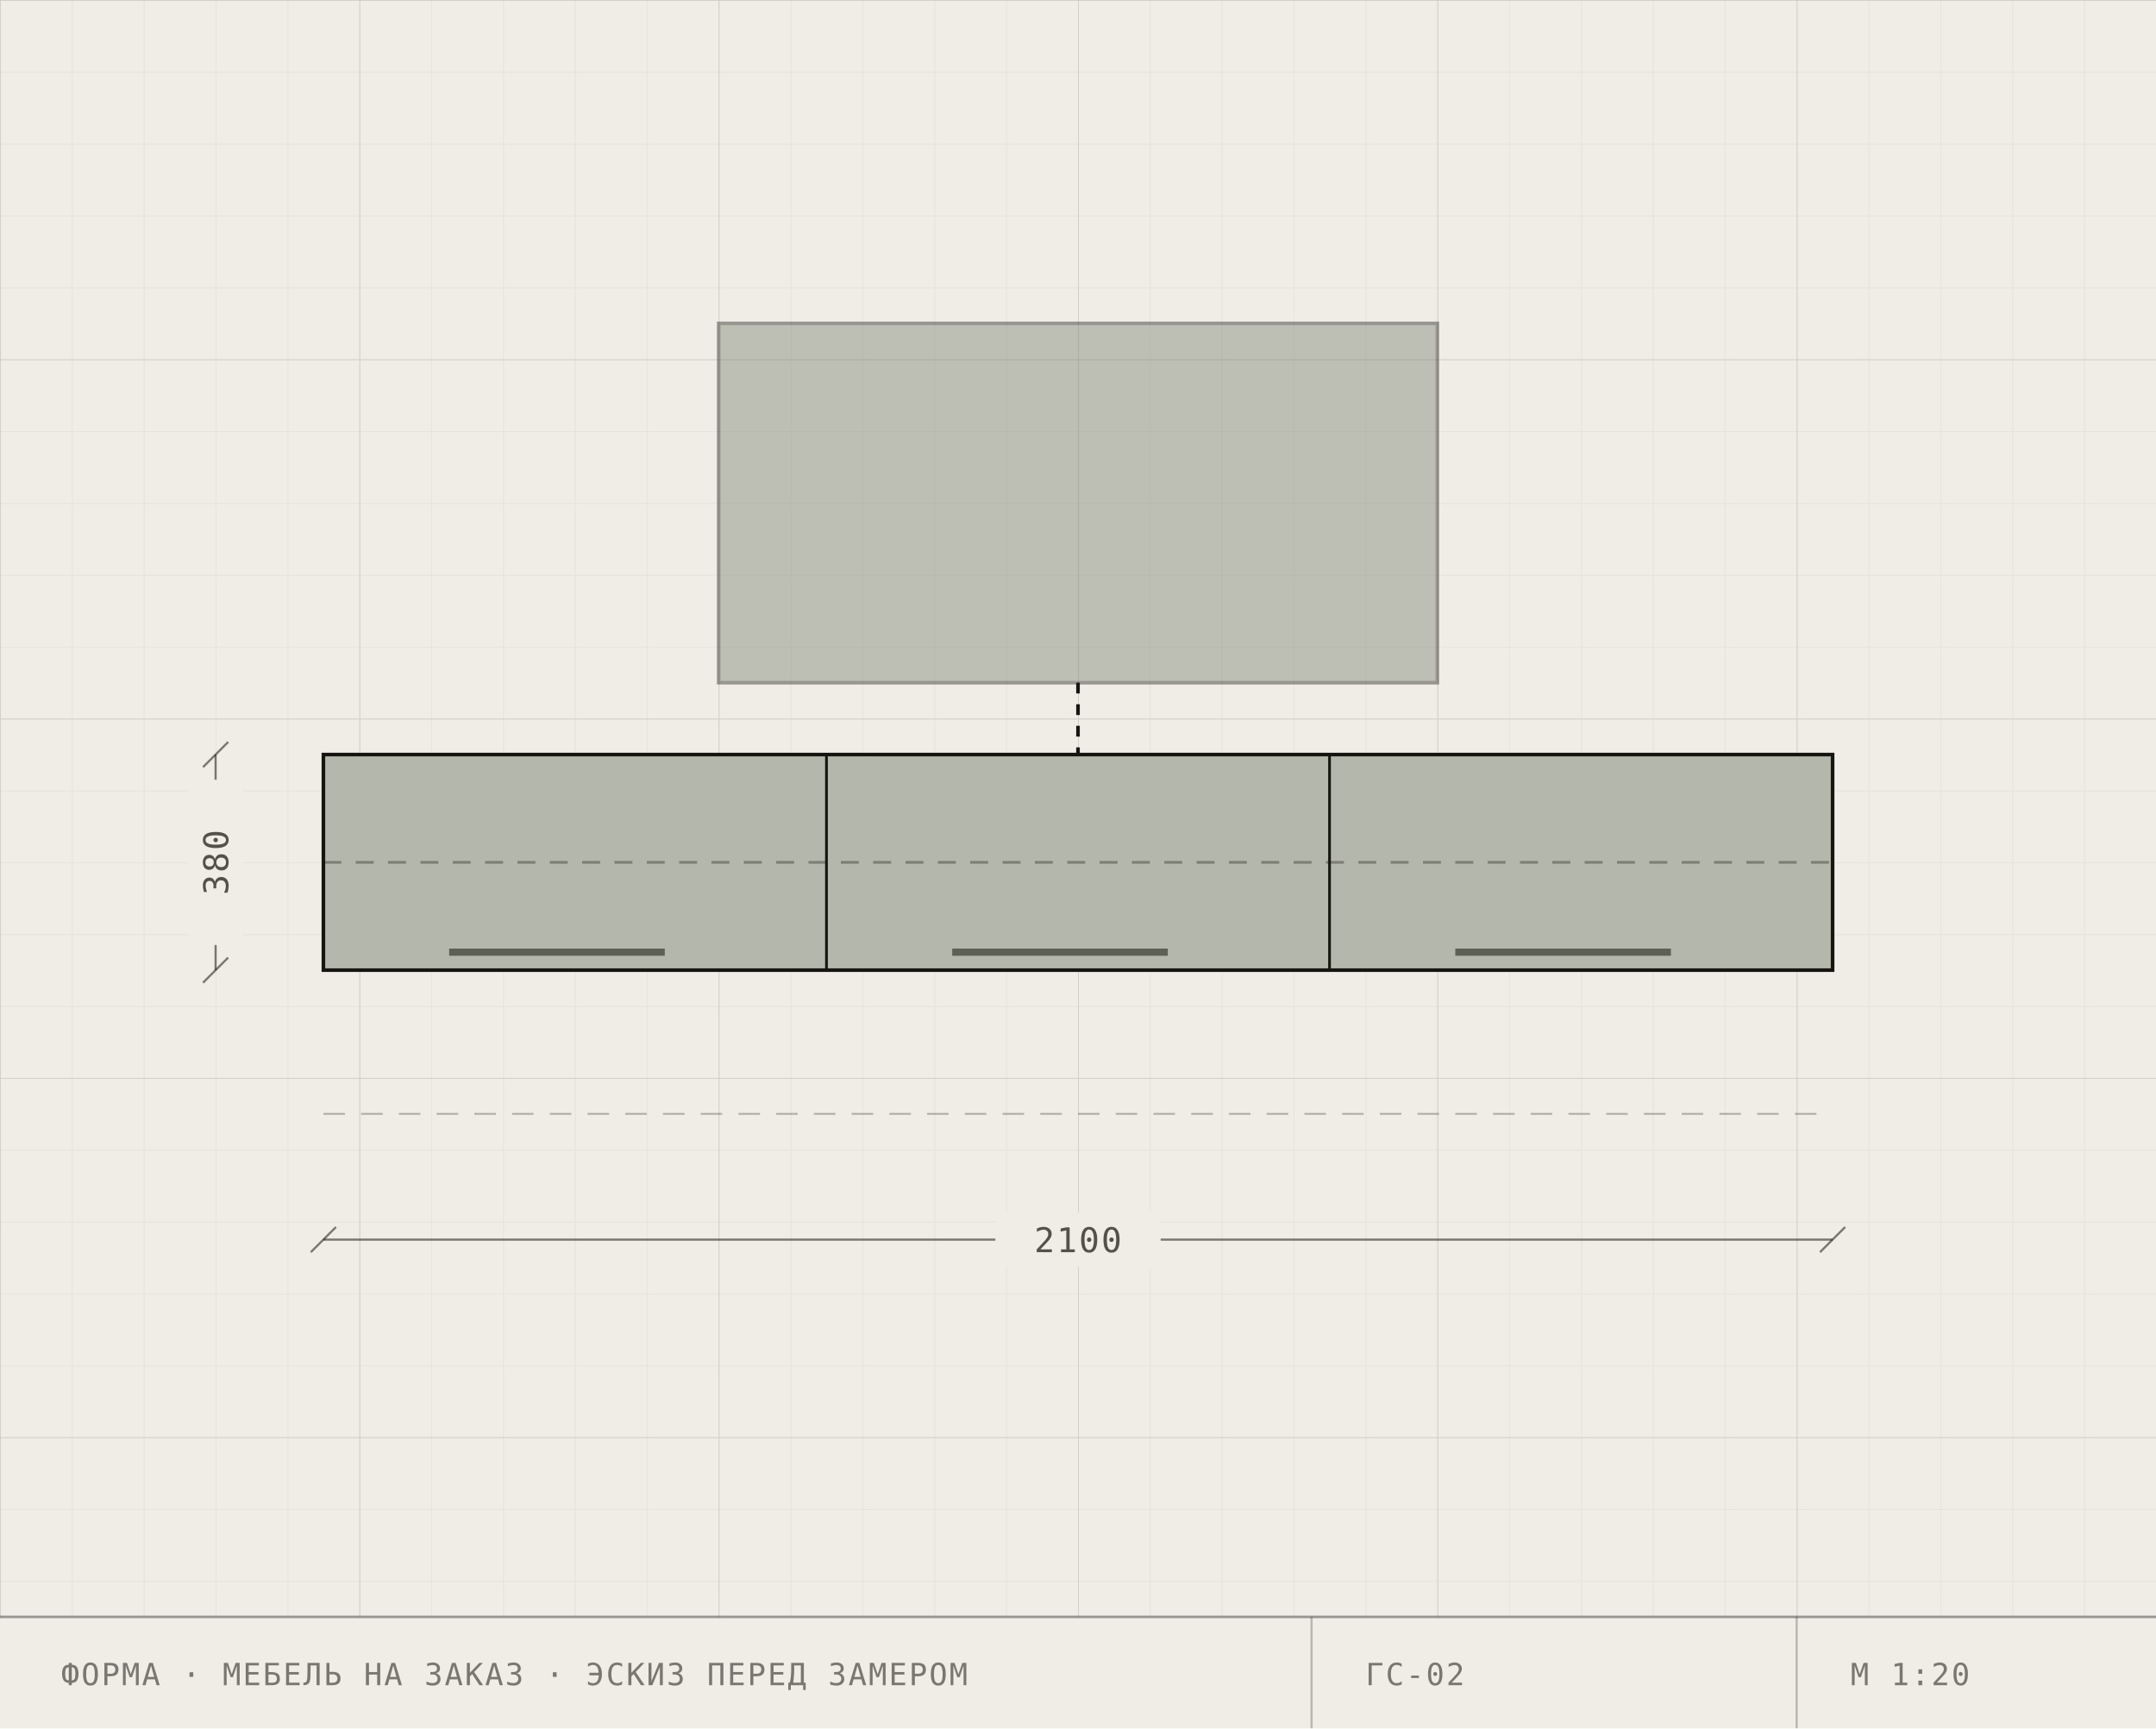
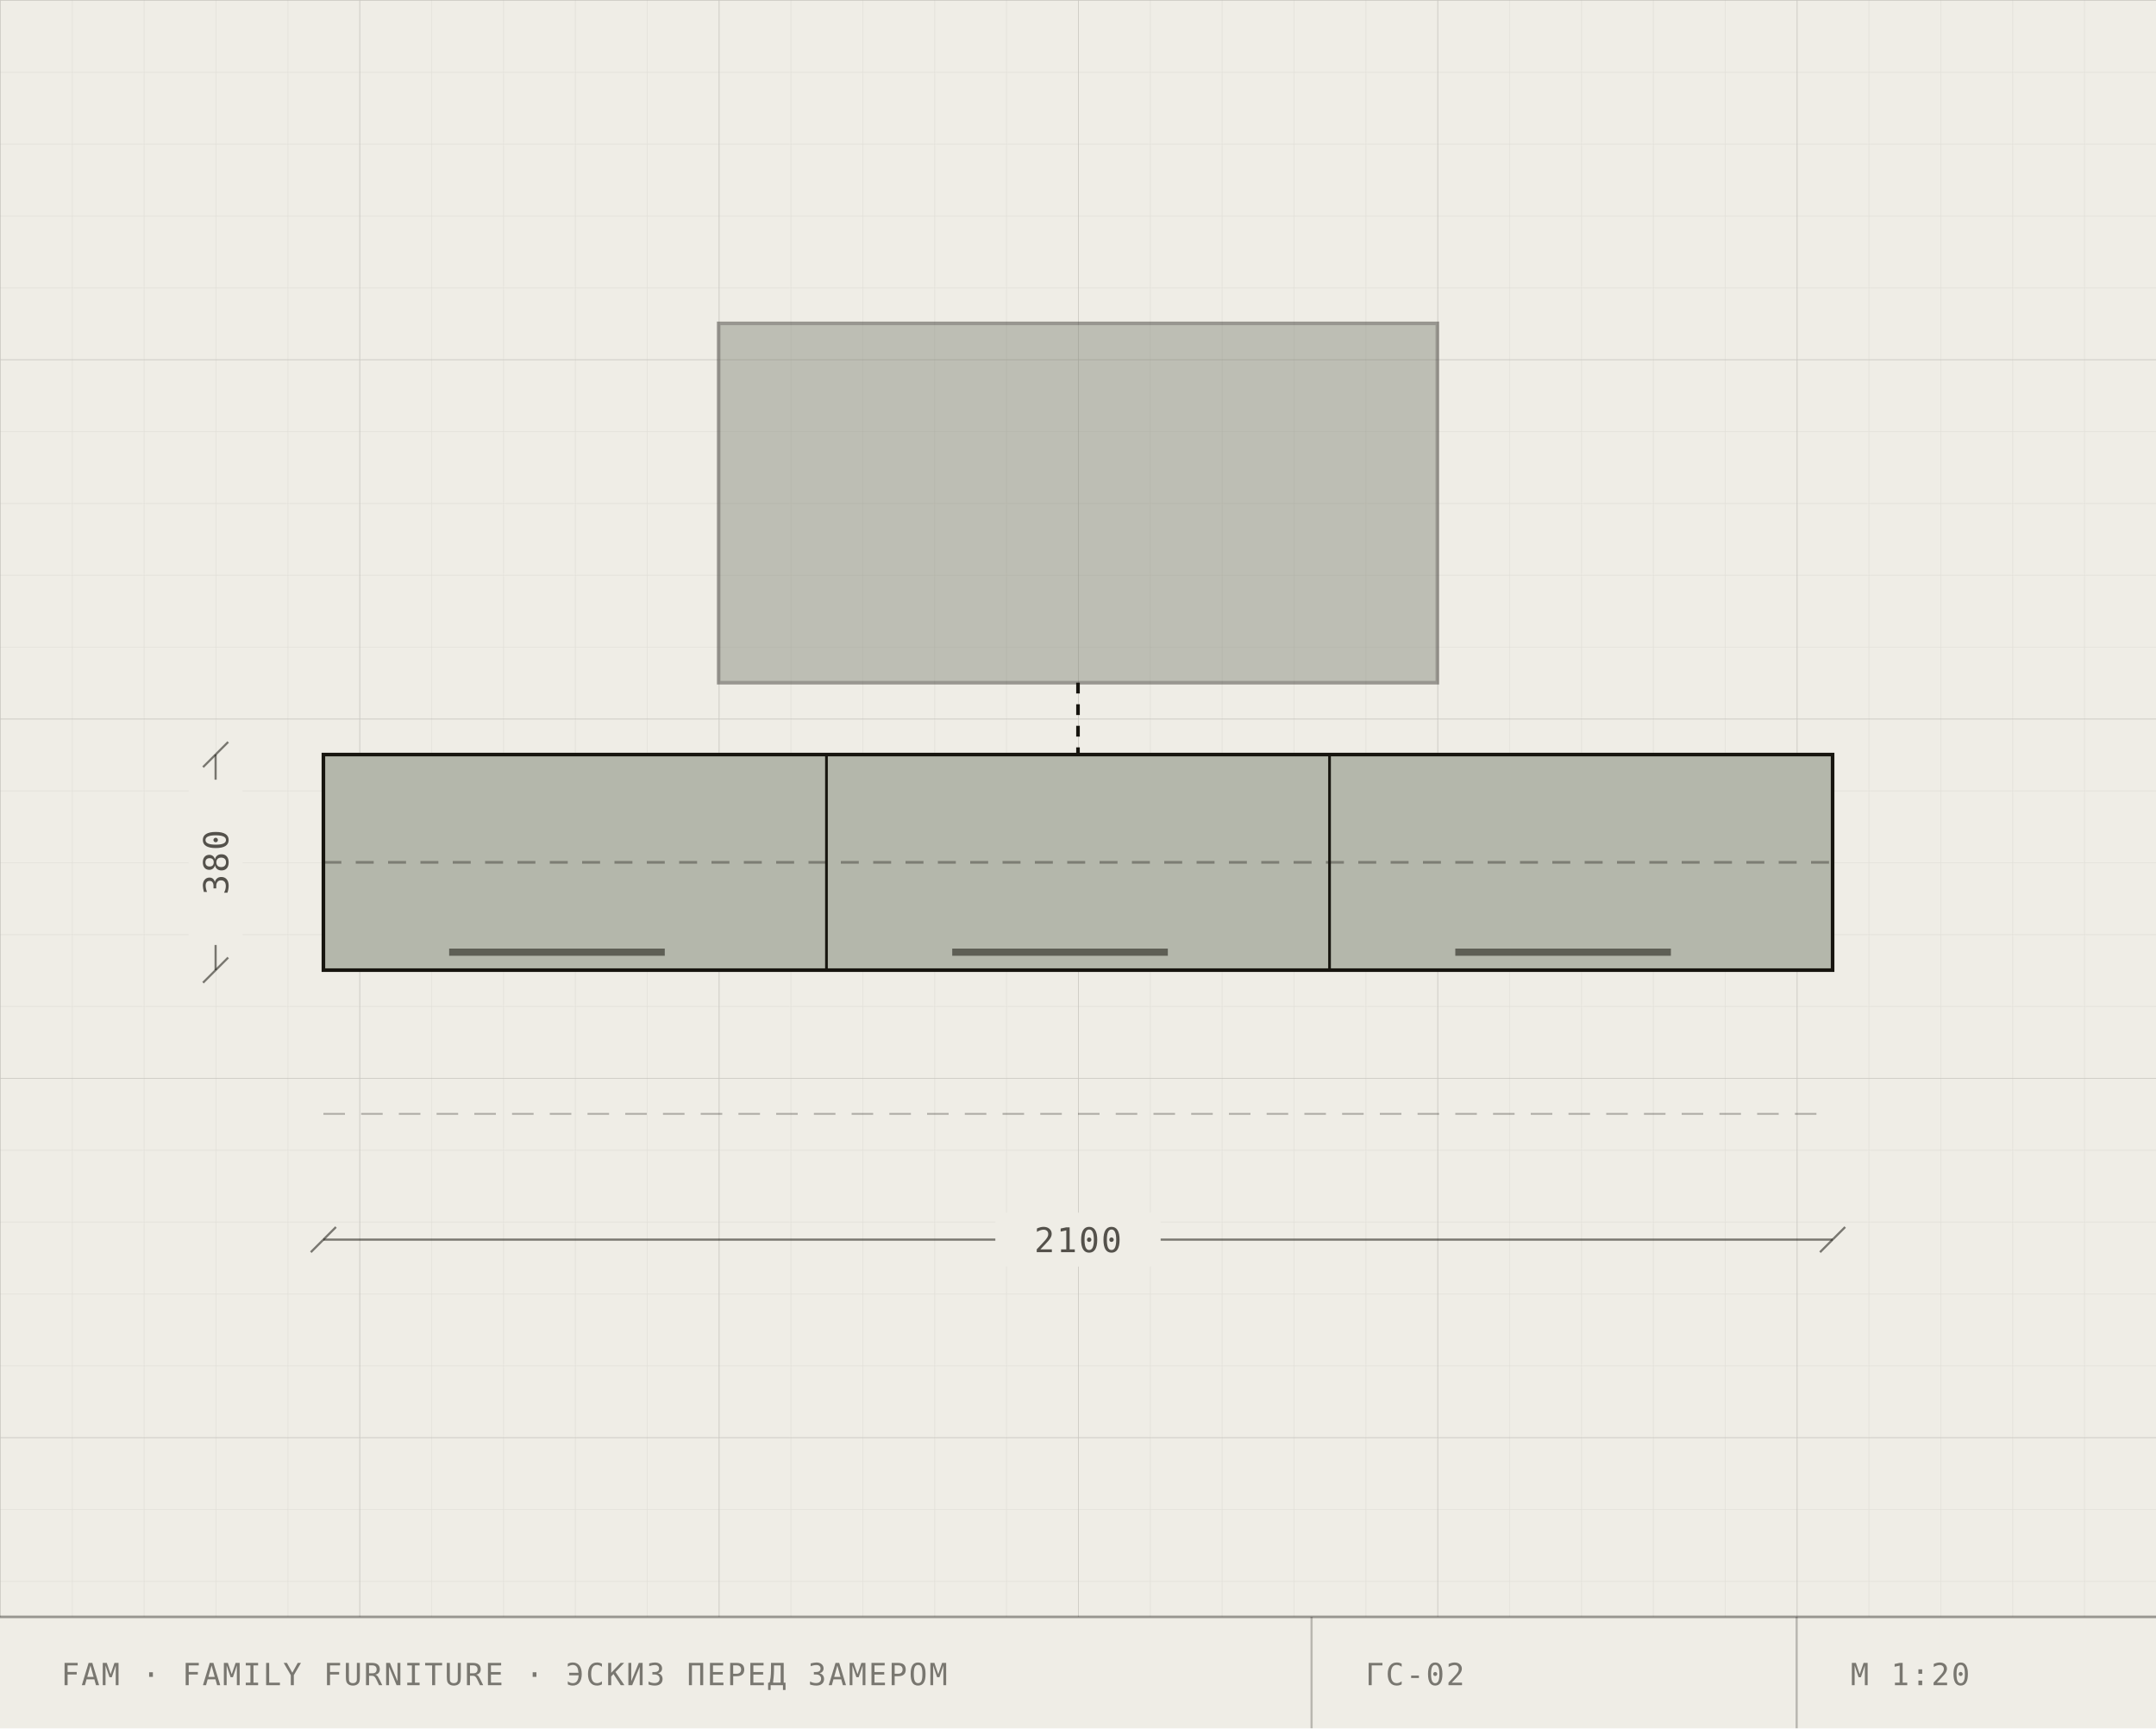
<svg xmlns="http://www.w3.org/2000/svg" viewBox="0 0 1200 962" width="1200" height="962" role="img">
  <defs>
    <pattern id="mm" width="40" height="40" patternUnits="userSpaceOnUse">
      <path d="M40 0H0V40" fill="none" stroke="#17150F" stroke-width="0.6" opacity="0.07" />
    </pattern>
    <pattern id="mm5" width="200" height="200" patternUnits="userSpaceOnUse">
      <path d="M200 0H0V200" fill="none" stroke="#17150F" stroke-width="0.9" opacity="0.11" />
    </pattern>
  </defs>
  <rect width="1200" height="962" fill="#EFEDE6" />
  <rect width="1200" height="900" fill="url(#mm)" />
  <rect width="1200" height="900" fill="url(#mm5)" />
  <rect x="180" y="420" width="840" height="120" fill="#B4B7AB" stroke="#17150F" stroke-width="2" />
  <line x1="460" y1="420" x2="460" y2="540" stroke="#17150F" stroke-width="1.5" />
  <line x1="740" y1="420" x2="740" y2="540" stroke="#17150F" stroke-width="1.5" />
  <line x1="250" y1="530" x2="370" y2="530" stroke="#17150F" stroke-width="4" opacity="0.55" />
  <line x1="530" y1="530" x2="650" y2="530" stroke="#17150F" stroke-width="4" opacity="0.55" />
  <line x1="810" y1="530" x2="930" y2="530" stroke="#17150F" stroke-width="4" opacity="0.55" />
  <line x1="180" y1="480" x2="1020" y2="480" stroke="#17150F" stroke-width="1.5" stroke-dasharray="10 8" opacity="0.35" />
  <rect x="400" y="180" width="400" height="200" fill="#74786A" stroke="#17150F" stroke-width="2" opacity="0.4" />
  <line x1="600" y1="380" x2="600" y2="420" stroke="#17150F" stroke-width="2" stroke-dasharray="6 6" />
  <line x1="180" y1="620" x2="1020" y2="620" stroke="#17150F" stroke-width="1" stroke-dasharray="12 9" opacity="0.3" />
  <line x1="180" y1="690" x2="1020" y2="690" stroke="#17150F" stroke-width="1.2" opacity="0.55" />
  <line x1="173" y1="697" x2="187" y2="683" stroke="#17150F" stroke-width="1.2" opacity="0.55" />
  <line x1="1013" y1="697" x2="1027" y2="683" stroke="#17150F" stroke-width="1.2" opacity="0.55" />
  <rect x="554" y="675" width="92" height="30" fill="#EFEDE6" />
  <text x="600" y="697" font-family="'JetBrains Mono','IBM Plex Mono',ui-monospace,SFMono-Regular,Menlo,Consolas,monospace" font-size="19" fill="#17150F" opacity="0.72" letter-spacing="1" text-anchor="middle">2100</text>
  <line x1="120" y1="420" x2="120" y2="540" stroke="#17150F" stroke-width="1.2" opacity="0.55" />
  <line x1="113" y1="427" x2="127" y2="413" stroke="#17150F" stroke-width="1.2" opacity="0.55" />
  <line x1="113" y1="547" x2="127" y2="533" stroke="#17150F" stroke-width="1.2" opacity="0.55" />
  <g transform="translate(120 480) rotate(-90)">
    <rect x="-46" y="-15" width="92" height="30" fill="#EFEDE6" />
    <text x="0" y="7" font-family="'JetBrains Mono','IBM Plex Mono',ui-monospace,SFMono-Regular,Menlo,Consolas,monospace" font-size="19" fill="#17150F" opacity="0.72" letter-spacing="1" text-anchor="middle">380</text>
  </g>
  <rect x="0" y="900" width="1200" height="62" fill="#EFEDE6" />
  <line x1="0" y1="900" x2="1200" y2="900" stroke="#17150F" stroke-width="1.4" opacity="0.4" />
  <line x1="730" y1="900" x2="730" y2="962" stroke="#17150F" stroke-width="1.2" opacity="0.25" />
  <line x1="1000" y1="900" x2="1000" y2="962" stroke="#17150F" stroke-width="1.2" opacity="0.25" />
-   <text x="34" y="938" font-family="'JetBrains Mono','IBM Plex Mono',ui-monospace,SFMono-Regular,Menlo,Consolas,monospace" font-size="17" fill="#17150F" opacity="0.55" letter-spacing="1">ФОРМА · МЕБЕЛЬ НА ЗАКАЗ · ЭСКИЗ ПЕРЕД ЗАМЕРОМ</text>
+   <text x="34" y="938" font-family="'JetBrains Mono','IBM Plex Mono',ui-monospace,SFMono-Regular,Menlo,Consolas,monospace" font-size="17" fill="#17150F" opacity="0.55" letter-spacing="1">FAM · FAMILY FURNITURE · ЭСКИЗ ПЕРЕД ЗАМЕРОМ</text>
  <text x="760" y="938" font-family="'JetBrains Mono','IBM Plex Mono',ui-monospace,SFMono-Regular,Menlo,Consolas,monospace" font-size="17" fill="#17150F" opacity="0.55" letter-spacing="1">ГС-02</text>
  <text x="1030" y="938" font-family="'JetBrains Mono','IBM Plex Mono',ui-monospace,SFMono-Regular,Menlo,Consolas,monospace" font-size="17" fill="#17150F" opacity="0.55" letter-spacing="1">М 1:20</text>
</svg>
